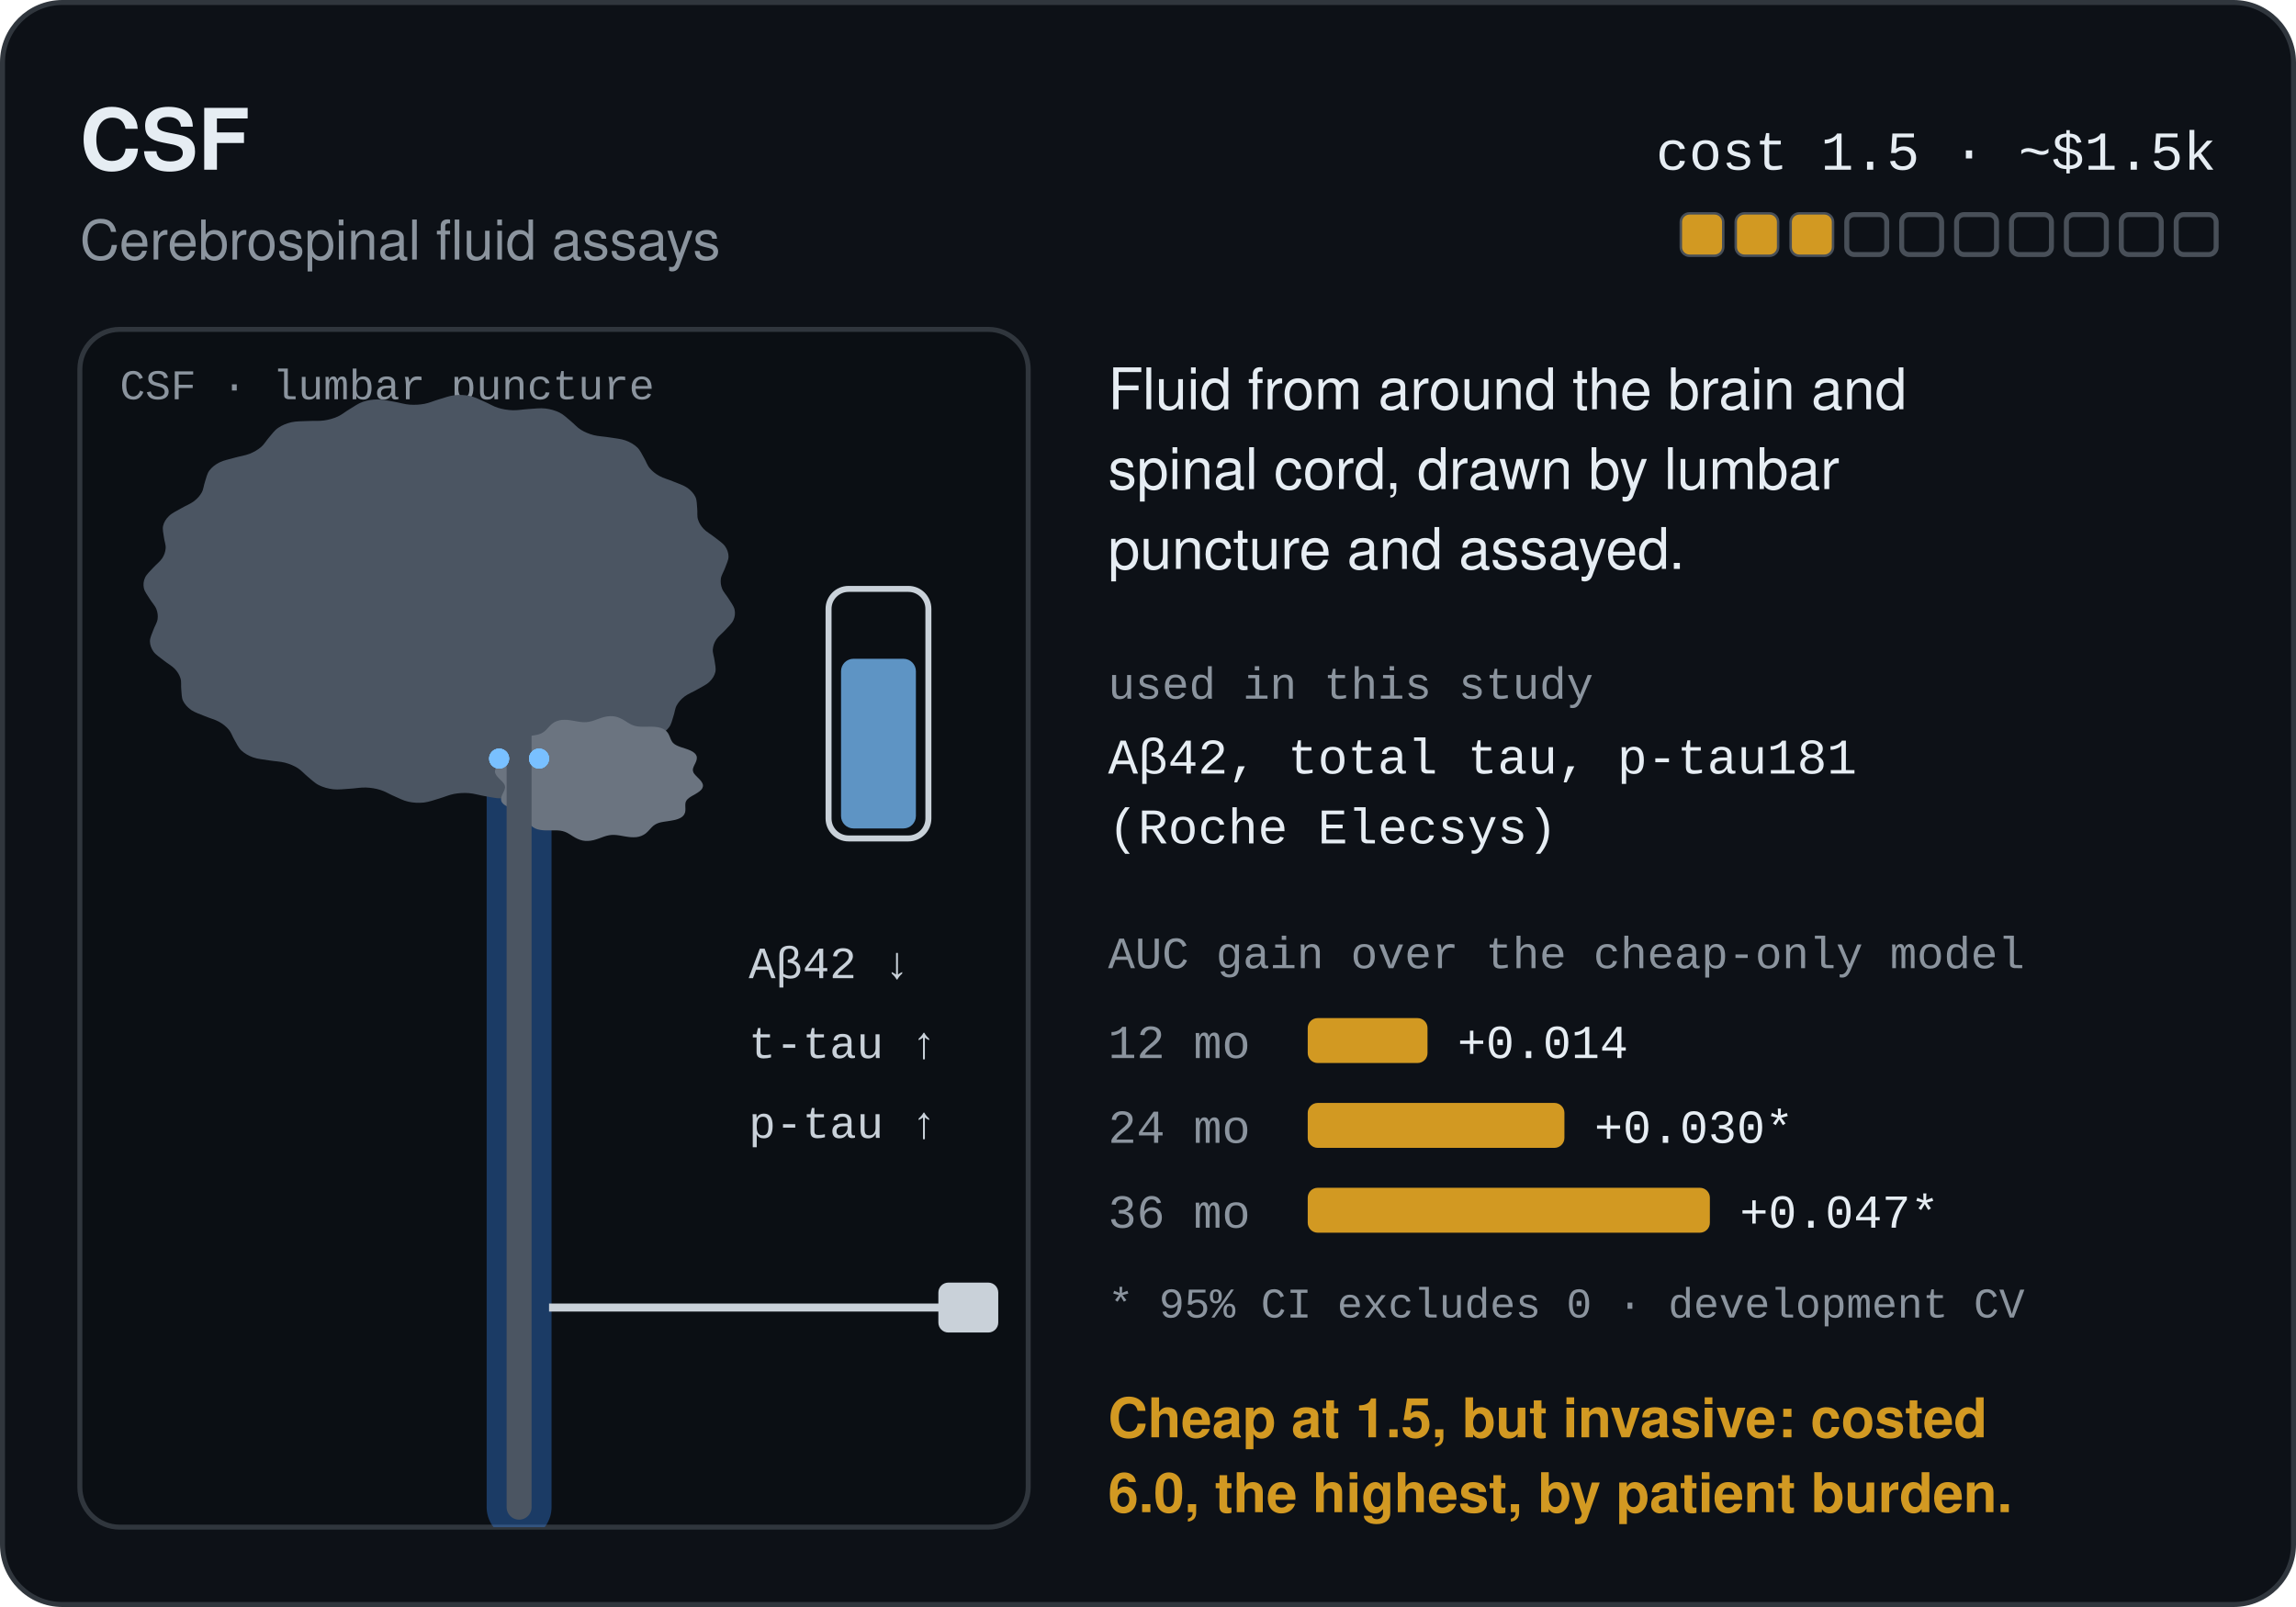
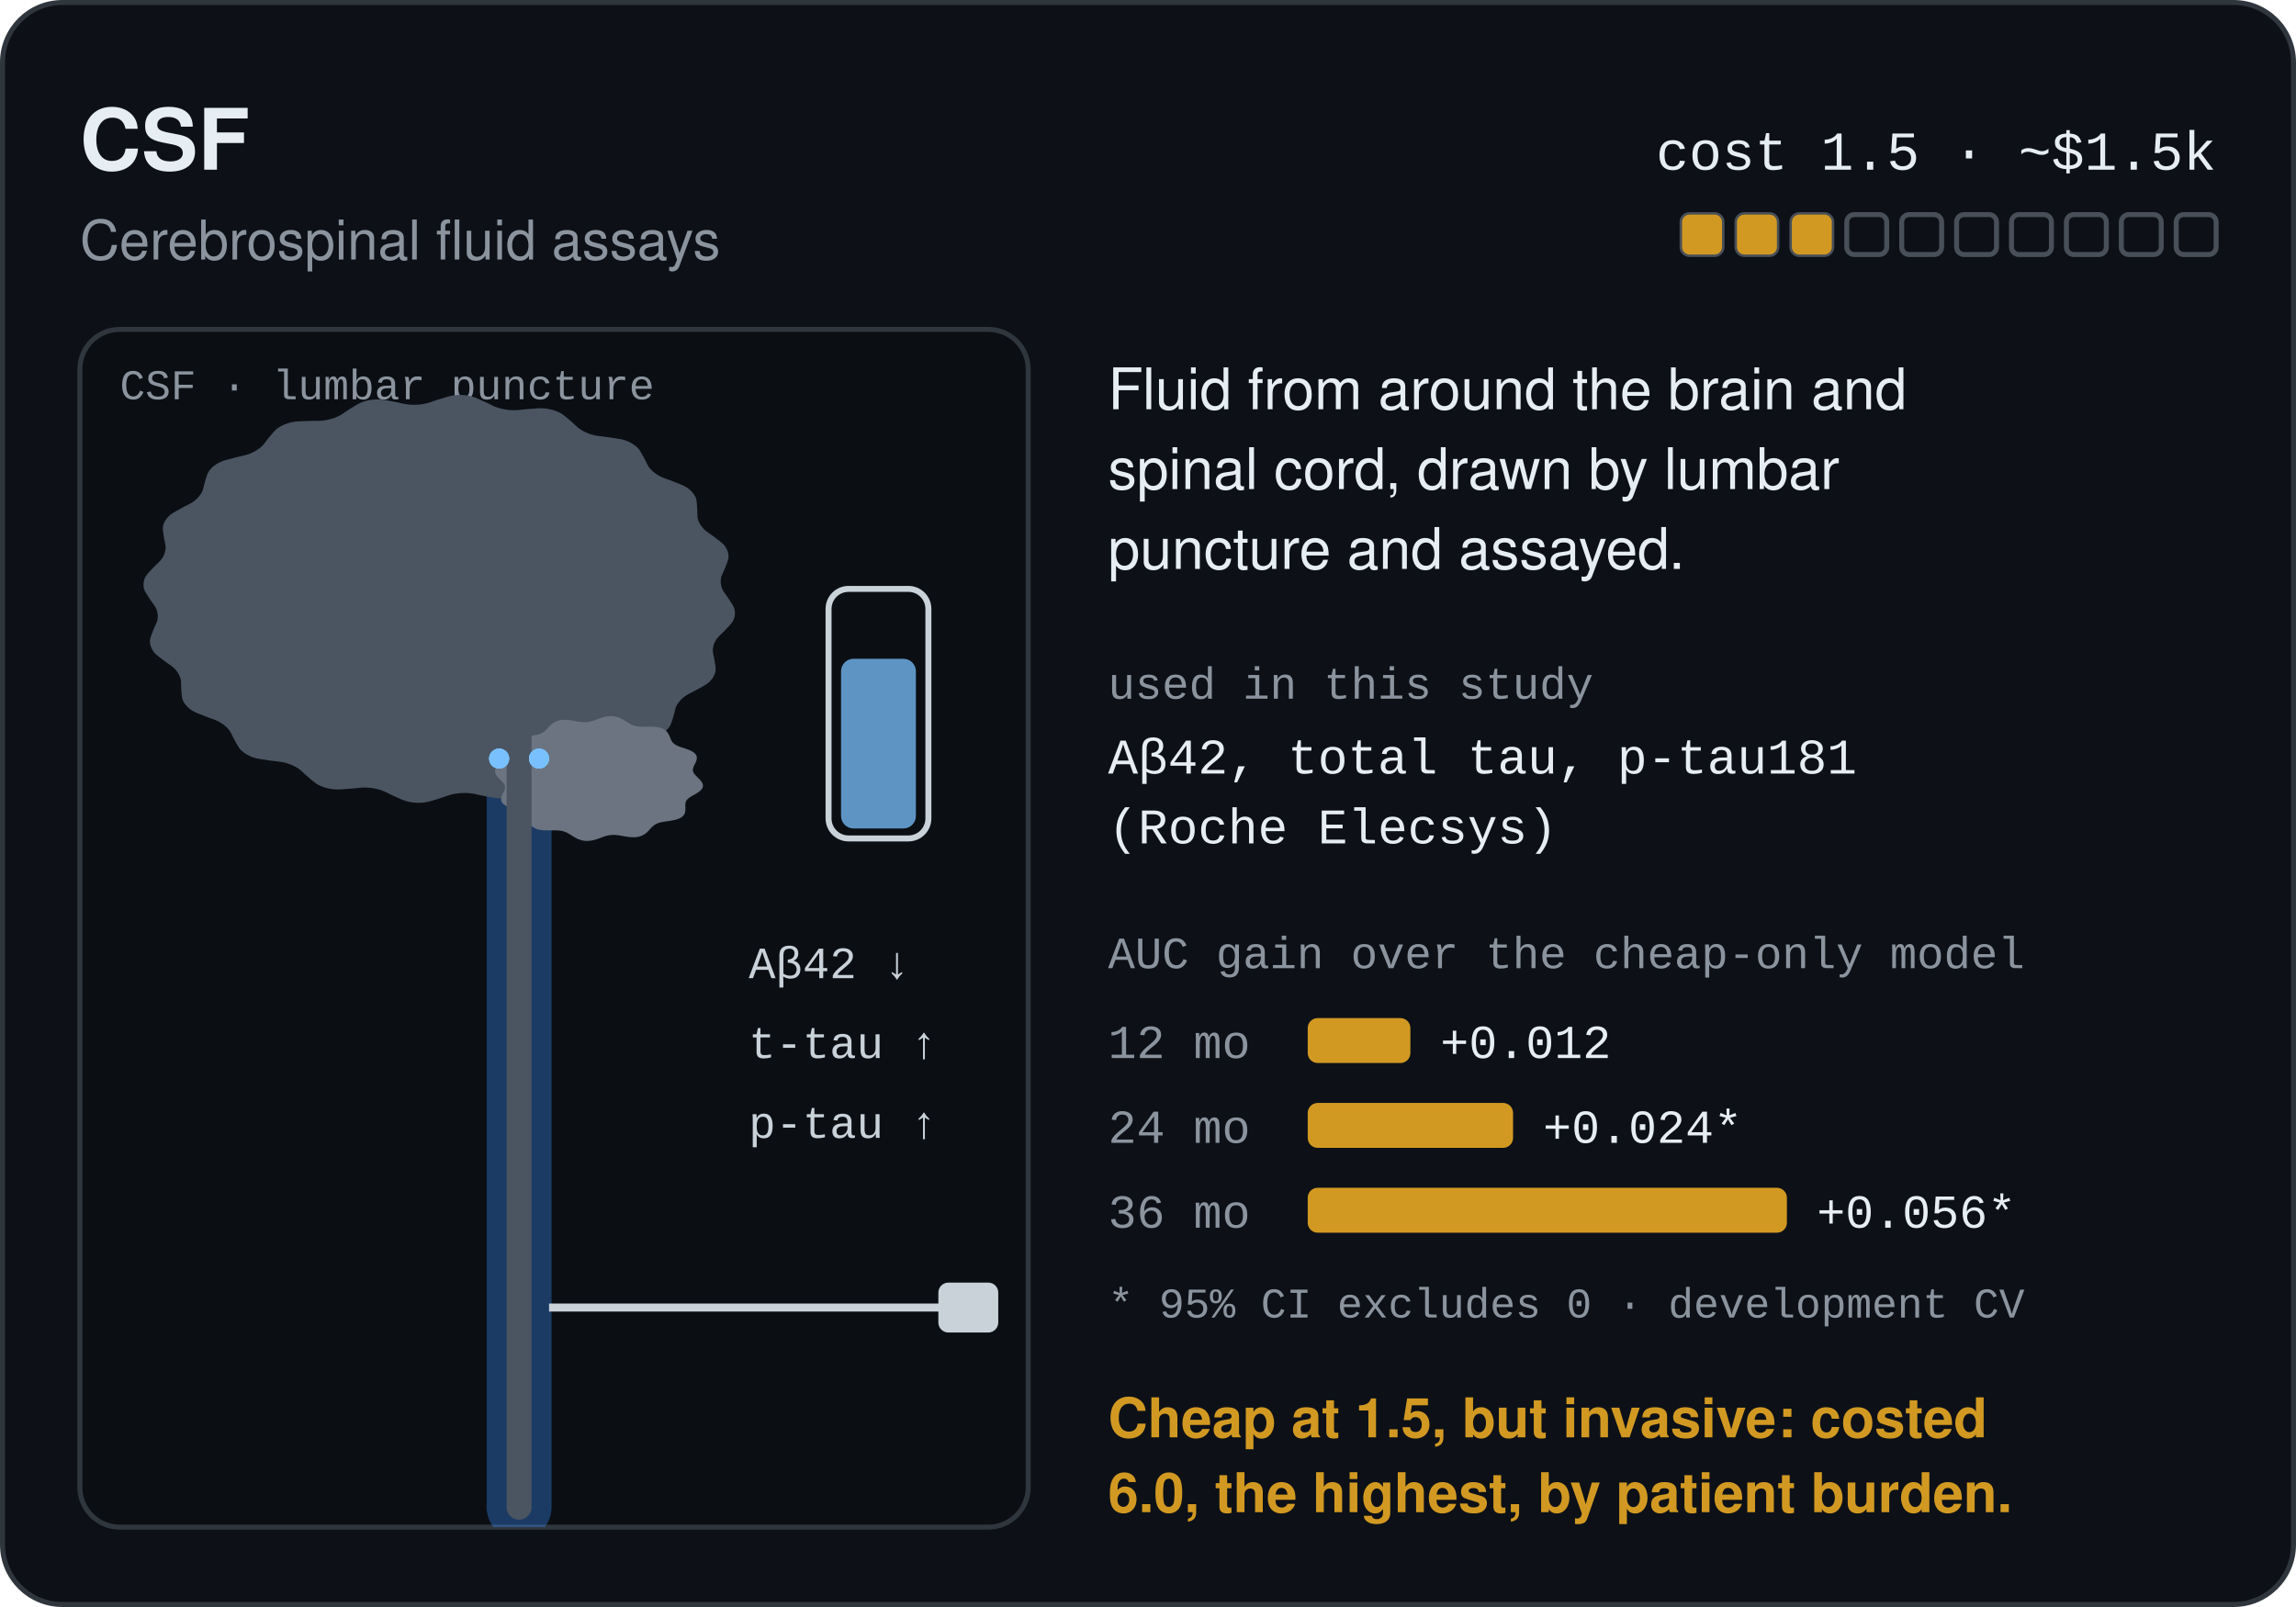
<svg xmlns="http://www.w3.org/2000/svg" width="460" height="322" viewBox="0 0 460 322" role="img" aria-labelledby="t d">
  <style>.s{font-family:-apple-system,BlinkMacSystemFont,"Segoe UI",Helvetica,Arial,sans-serif}.m{font-family:ui-monospace,SFMono-Regular,"SF Mono",Menlo,Consolas,"Liberation Mono",monospace}@media (prefers-reduced-motion:no-preference){@keyframes a0k{0%{opacity:0;transform:scale(.2)}3%{opacity:0;transform:scale(.2)}5%{opacity:1;transform:scale(1)}92%{opacity:1;transform:scale(1)}95%{opacity:0;transform:scale(1)}100%{opacity:0;transform:scale(.2)}}.a0{animation:a0k 10s cubic-bezier(.22,.8,.24,1) infinite;transform-box:fill-box;transform-origin:center}@keyframes a1k{0%{opacity:0;transform:scale(.2)}4.2%{opacity:0;transform:scale(.2)}6.2%{opacity:1;transform:scale(1)}92%{opacity:1;transform:scale(1)}95%{opacity:0;transform:scale(1)}100%{opacity:0;transform:scale(.2)}}.a1{animation:a1k 10s cubic-bezier(.22,.8,.24,1) infinite;transform-box:fill-box;transform-origin:center}@keyframes a2k{0%{opacity:0;transform:scale(.2)}5.4%{opacity:0;transform:scale(.2)}7.4%{opacity:1;transform:scale(1)}92%{opacity:1;transform:scale(1)}95%{opacity:0;transform:scale(1)}100%{opacity:0;transform:scale(.2)}}.a2{animation:a2k 10s cubic-bezier(.22,.8,.24,1) infinite;transform-box:fill-box;transform-origin:center}@keyframes a3k{0%{opacity:0;transform:translateX(70px)}18%{opacity:0;transform:translateX(70px)}19%{opacity:1;transform:translateX(70px)}28%{opacity:1;transform:translateX(0)}92%{opacity:1;transform:translateX(0)}95%{opacity:0;transform:translateX(0)}100%{opacity:0}}.a3{animation:a3k 10s cubic-bezier(.22,.8,.24,1) infinite}@keyframes a4k{0%{transform:scaleY(0);opacity:1}30%{transform:scaleY(0);opacity:1}46%{transform:scaleY(1);opacity:1}92%{transform:scaleY(1);opacity:1}95%{transform:scaleY(1);opacity:0}100%{transform:scaleY(0);opacity:0}}.a4{animation:a4k 10s cubic-bezier(.22,.8,.24,1) infinite;transform-box:fill-box;transform-origin:center bottom}@keyframes a5k{0%{opacity:0}52%{opacity:0}55%{opacity:1}92%{opacity:1}95%{opacity:0}100%{opacity:0}}.a5{animation:a5k 10s cubic-bezier(.22,.8,.24,1) infinite}@keyframes a6k{0%{opacity:0}55%{opacity:0}58%{opacity:1}92%{opacity:1}95%{opacity:0}100%{opacity:0}}.a6{animation:a6k 10s cubic-bezier(.22,.8,.24,1) infinite}@keyframes a7k{0%{opacity:0}58%{opacity:0}61%{opacity:1}92%{opacity:1}95%{opacity:0}100%{opacity:0}}.a7{animation:a7k 10s cubic-bezier(.22,.8,.24,1) infinite}@keyframes a8k{0%{transform:scaleX(0);opacity:1}18%{transform:scaleX(0);opacity:1}23%{transform:scaleX(1);opacity:1}92%{transform:scaleX(1);opacity:1}95%{transform:scaleX(1);opacity:0}100%{transform:scaleX(0);opacity:0}}.a8{animation:a8k 10s cubic-bezier(.22,.8,.24,1) infinite;transform-box:fill-box;transform-origin:left center}@keyframes a9k{0%{opacity:0}21%{opacity:0}24%{opacity:1}92%{opacity:1}95%{opacity:0}100%{opacity:0}}.a9{animation:a9k 10s cubic-bezier(.22,.8,.24,1) infinite}@keyframes a10k{0%{transform:scaleX(0);opacity:1}21%{transform:scaleX(0);opacity:1}26%{transform:scaleX(1);opacity:1}92%{transform:scaleX(1);opacity:1}95%{transform:scaleX(1);opacity:0}100%{transform:scaleX(0);opacity:0}}.a10{animation:a10k 10s cubic-bezier(.22,.8,.24,1) infinite;transform-box:fill-box;transform-origin:left center}@keyframes a11k{0%{opacity:0}24%{opacity:0}27%{opacity:1}92%{opacity:1}95%{opacity:0}100%{opacity:0}}.a11{animation:a11k 10s cubic-bezier(.22,.8,.24,1) infinite}@keyframes a12k{0%{transform:scaleX(0);opacity:1}24%{transform:scaleX(0);opacity:1}29%{transform:scaleX(1);opacity:1}92%{transform:scaleX(1);opacity:1}95%{transform:scaleX(1);opacity:0}100%{transform:scaleX(0);opacity:0}}.a12{animation:a12k 10s cubic-bezier(.22,.8,.24,1) infinite;transform-box:fill-box;transform-origin:left center}@keyframes a13k{0%{opacity:0}27%{opacity:0}30%{opacity:1}92%{opacity:1}95%{opacity:0}100%{opacity:0}}.a13{animation:a13k 10s cubic-bezier(.22,.8,.24,1) infinite}@keyframes a14k{0%{opacity:0}40%{opacity:0}43%{opacity:1}92%{opacity:1}95%{opacity:0}100%{opacity:0}}.a14{animation:a14k 10s cubic-bezier(.22,.8,.24,1) infinite}@keyframes flow{0%{opacity:0;transform:translateY(0)}10%{opacity:.9}90%{opacity:.9}100%{opacity:0;transform:translateY(130px)}}.flow{animation:flow 2.4s linear infinite}}</style>
  <rect x=".5" y=".5" width="459" height="321" rx="12" fill="#0d1117" stroke="#30363d" />
  <defs>
    <radialGradient id="warm">
      <stop offset="0" stop-color="#ffdf5d" stop-opacity=".95" />
      <stop offset=".6" stop-color="#f0883e" stop-opacity=".8" />
      <stop offset="1" stop-color="#da3633" stop-opacity=".35" />
    </radialGradient>
    <radialGradient id="cool">
      <stop offset="0" stop-color="#388bfd" stop-opacity=".95" />
      <stop offset="1" stop-color="#388bfd" stop-opacity="0" />
    </radialGradient>
    <clipPath id="vw">
      <rect x="16" y="66" width="190" height="240" rx="8" />
    </clipPath>
  </defs>
  <text x="16" y="34" class="s" font-size="17" fill="#e6edf3" text-anchor="start" font-weight="600">CSF</text>
  <text x="16" y="52" class="s" font-size="11" fill="#8b949e" text-anchor="start">Cerebrospinal fluid assays</text>
  <text x="444" y="34" class="m" font-size="11" fill="#e6edf3" text-anchor="end">cost 1.5 · ~$1.5k</text>
  <rect x="337" y="43" width="8" height="8" rx="1.5" fill="none" stroke="#484f58" />
  <rect class="a0" x="337" y="43" width="8" height="8" rx="1.5" fill="#d29922" />
  <rect x="348" y="43" width="8" height="8" rx="1.5" fill="none" stroke="#484f58" />
  <rect class="a1" x="348" y="43" width="8" height="8" rx="1.5" fill="#d29922" />
  <rect x="359" y="43" width="8" height="8" rx="1.5" fill="none" stroke="#484f58" />
  <rect class="a2" x="359" y="43" width="8" height="8" rx="1.5" fill="#d29922" />
  <rect x="370" y="43" width="8" height="8" rx="1.5" fill="none" stroke="#484f58" />
  <rect x="381" y="43" width="8" height="8" rx="1.5" fill="none" stroke="#484f58" />
  <rect x="392" y="43" width="8" height="8" rx="1.5" fill="none" stroke="#484f58" />
  <rect x="403" y="43" width="8" height="8" rx="1.5" fill="none" stroke="#484f58" />
  <rect x="414" y="43" width="8" height="8" rx="1.5" fill="none" stroke="#484f58" />
  <rect x="425" y="43" width="8" height="8" rx="1.5" fill="none" stroke="#484f58" />
  <rect x="436" y="43" width="8" height="8" rx="1.5" fill="none" stroke="#484f58" />
  <rect x="16" y="66" width="190" height="240" rx="8" fill="#0b0f14" stroke="#30363d" />
  <g clip-path="url(#vw)">
    <text x="24" y="80" class="m" font-size="8.5" fill="#8b949e" text-anchor="start">CSF · lumbar puncture</text>
    <line x1="104" y1="150" x2="104" y2="302" stroke="#388bfd" stroke-width="13" opacity=".35" stroke-linecap="round" />
    <path d="M146 120C146.42 120.7 147.02 121.43 147.17 122.14C147.33 122.85 147.25 123.59 146.93 124.27C146.62 124.96 145.86 125.61 145.29 126.26C144.71 126.9 143.92 127.49 143.5 128.14C143.09 128.78 142.87 129.42 142.81 130.13C142.75 130.83 143.08 131.61 143.16 132.36C143.25 133.11 143.49 133.93 143.32 134.65C143.15 135.36 142.74 136.04 142.13 136.62C141.53 137.21 140.51 137.67 139.68 138.16C138.85 138.65 137.82 139.04 137.14 139.57C136.46 140.09 135.96 140.66 135.59 141.31C135.22 141.97 135.18 142.78 134.92 143.51C134.67 144.25 134.53 145.08 134.05 145.72C133.57 146.36 132.88 146.92 132.04 147.34C131.2 147.77 130.02 147.99 129.01 148.28C128 148.57 126.85 148.73 125.97 149.08C125.09 149.44 124.36 149.87 123.71 150.41C123.06 150.96 122.66 151.72 122.09 152.36C121.52 153 121.02 153.77 120.27 154.27C119.53 154.78 118.62 155.16 117.63 155.39C116.64 155.62 115.42 155.58 114.33 155.64C113.24 155.7 112.08 155.6 111.08 155.75C110.08 155.9 109.19 156.15 108.34 156.53C107.48 156.92 106.76 157.55 105.92 158.04C105.09 158.53 104.27 159.15 103.34 159.47C102.4 159.8 101.36 159.97 100.32 159.97C99.28 159.98 98.14 159.68 97.07 159.51C96.01 159.33 94.95 158.99 93.93 158.92C92.91 158.85 91.96 158.9 90.97 159.08C89.98 159.26 89.01 159.71 88 160C86.99 160.29 85.93 160.7 84.9 160.81C83.87 160.92 82.8 160.86 81.81 160.64C80.81 160.43 79.86 159.9 78.93 159.51C77.99 159.11 77.14 158.56 76.2 158.28C75.27 157.99 74.33 157.84 73.31 157.8C72.29 157.76 71.17 157.98 70.08 158.04C68.99 158.1 67.79 158.27 66.76 158.15C65.73 158.03 64.75 157.75 63.9 157.33C63.05 156.91 62.38 156.21 61.67 155.64C60.96 155.07 60.39 154.36 59.63 153.89C58.87 153.42 58.05 153.08 57.09 152.82C56.14 152.57 54.97 152.54 53.91 152.36C52.84 152.18 51.64 152.09 50.71 151.76C49.78 151.43 48.97 150.95 48.35 150.37C47.73 149.79 47.41 148.98 46.99 148.28C46.57 147.59 46.35 146.8 45.83 146.19C45.32 145.58 44.69 145.07 43.9 144.63C43.11 144.18 42.01 143.91 41.08 143.51C40.14 143.12 39.04 142.77 38.3 142.26C37.57 141.74 37.01 141.12 36.68 140.43C36.35 139.75 36.41 138.91 36.32 138.16C36.23 137.41 36.38 136.61 36.16 135.92C35.95 135.23 35.58 134.62 35.02 134.02C34.47 133.43 33.55 132.94 32.84 132.36C32.13 131.79 31.23 131.22 30.76 130.58C30.3 129.93 30.05 129.22 30.04 128.5C30.03 127.78 30.46 126.99 30.71 126.26C30.97 125.52 31.46 124.79 31.57 124.09C31.67 123.39 31.59 122.73 31.33 122.05C31.07 121.37 30.42 120.7 30 120C29.58 119.3 28.98 118.57 28.83 117.86C28.67 117.15 28.75 116.41 29.07 115.73C29.38 115.04 30.14 114.39 30.71 113.74C31.29 113.1 32.08 112.51 32.5 111.86C32.91 111.22 33.13 110.58 33.19 109.87C33.25 109.17 32.92 108.39 32.84 107.64C32.75 106.89 32.51 106.07 32.68 105.35C32.85 104.64 33.26 103.96 33.87 103.38C34.47 102.79 35.49 102.33 36.32 101.84C37.15 101.35 38.18 100.96 38.86 100.43C39.54 99.91 40.04 99.34 40.41 98.69C40.78 98.03 40.82 97.22 41.08 96.49C41.33 95.75 41.47 94.92 41.95 94.28C42.43 93.64 43.12 93.08 43.96 92.66C44.8 92.23 45.98 92.01 46.99 91.72C48 91.43 49.15 91.27 50.03 90.92C50.91 90.56 51.64 90.13 52.29 89.59C52.94 89.04 53.34 88.28 53.91 87.64C54.48 87 54.98 86.23 55.73 85.73C56.47 85.22 57.38 84.84 58.37 84.61C59.36 84.38 60.58 84.42 61.67 84.36C62.76 84.3 63.92 84.4 64.92 84.25C65.92 84.1 66.81 83.85 67.66 83.47C68.52 83.08 69.24 82.45 70.08 81.96C70.91 81.47 71.73 80.85 72.66 80.53C73.6 80.2 74.64 80.03 75.68 80.03C76.72 80.02 77.86 80.32 78.93 80.49C79.99 80.67 81.05 81.01 82.07 81.08C83.09 81.15 84.04 81.1 85.03 80.92C86.02 80.74 86.99 80.29 88 80C89.01 79.71 90.07 79.3 91.1 79.19C92.13 79.08 93.2 79.14 94.19 79.36C95.19 79.57 96.14 80.1 97.07 80.49C98.01 80.89 98.86 81.44 99.8 81.72C100.73 82.01 101.67 82.16 102.69 82.2C103.71 82.24 104.83 82.02 105.92 81.96C107.01 81.9 108.21 81.73 109.24 81.85C110.27 81.97 111.25 82.25 112.1 82.67C112.95 83.09 113.62 83.79 114.33 84.36C115.04 84.93 115.61 85.64 116.37 86.11C117.13 86.58 117.95 86.92 118.91 87.18C119.86 87.43 121.03 87.46 122.09 87.64C123.16 87.82 124.36 87.91 125.29 88.24C126.22 88.57 127.03 89.05 127.65 89.63C128.27 90.21 128.59 91.02 129.01 91.72C129.43 92.41 129.65 93.2 130.17 93.81C130.68 94.42 131.31 94.93 132.1 95.37C132.89 95.82 133.99 96.09 134.92 96.49C135.86 96.88 136.96 97.23 137.7 97.74C138.43 98.26 138.99 98.88 139.32 99.57C139.65 100.25 139.59 101.09 139.68 101.84C139.77 102.59 139.62 103.39 139.84 104.08C140.05 104.77 140.42 105.38 140.98 105.98C141.53 106.57 142.45 107.06 143.16 107.64C143.87 108.21 144.77 108.78 145.24 109.42C145.7 110.07 145.95 110.78 145.96 111.5C145.97 112.22 145.54 113.01 145.29 113.74C145.03 114.48 144.54 115.21 144.43 115.91C144.33 116.61 144.41 117.27 144.67 117.95C144.93 118.63 145.58 119.3 146 120Z" fill="#4b5562" />
    <path d="M140 156C140.2 156.21 140.42 156.43 140.56 156.65C140.7 156.87 140.81 157.09 140.84 157.31C140.86 157.53 140.81 157.76 140.69 157.97C140.58 158.18 140.37 158.38 140.14 158.57C139.91 158.76 139.6 158.93 139.32 159.11C139.04 159.28 138.72 159.43 138.46 159.6C138.21 159.76 137.96 159.92 137.78 160.1C137.61 160.27 137.48 160.45 137.4 160.65C137.32 160.85 137.31 161.06 137.3 161.29C137.28 161.51 137.33 161.76 137.32 162C137.32 162.24 137.33 162.5 137.27 162.73C137.2 162.96 137.11 163.19 136.95 163.39C136.79 163.59 136.56 163.76 136.28 163.91C136.01 164.06 135.66 164.17 135.3 164.27C134.94 164.36 134.53 164.42 134.14 164.49C133.76 164.55 133.35 164.59 132.99 164.66C132.63 164.72 132.29 164.78 131.99 164.88C131.69 164.98 131.43 165.1 131.2 165.25C130.96 165.39 130.77 165.58 130.57 165.77C130.37 165.96 130.2 166.19 130 166.39C129.8 166.6 129.59 166.82 129.35 167.01C129.1 167.19 128.83 167.36 128.52 167.48C128.22 167.61 127.87 167.69 127.51 167.74C127.15 167.78 126.75 167.77 126.36 167.75C125.97 167.72 125.56 167.65 125.18 167.59C124.79 167.53 124.4 167.44 124.04 167.39C123.67 167.34 123.32 167.29 122.98 167.29C122.64 167.28 122.32 167.31 121.99 167.37C121.66 167.42 121.35 167.53 121.02 167.63C120.68 167.74 120.35 167.88 120 168C119.65 168.12 119.29 168.25 118.92 168.34C118.56 168.42 118.18 168.49 117.81 168.5C117.44 168.52 117.07 168.49 116.72 168.42C116.37 168.35 116.04 168.22 115.72 168.08C115.4 167.95 115.11 167.76 114.82 167.59C114.54 167.42 114.28 167.23 114 167.08C113.73 166.92 113.47 166.78 113.17 166.67C112.88 166.56 112.58 166.49 112.25 166.44C111.92 166.39 111.56 166.39 111.19 166.38C110.81 166.37 110.4 166.4 110 166.39C109.6 166.39 109.17 166.4 108.79 166.36C108.4 166.32 108.01 166.27 107.69 166.17C107.36 166.07 107.06 165.93 106.82 165.77C106.57 165.6 106.38 165.39 106.22 165.18C106.06 164.97 105.97 164.72 105.86 164.49C105.75 164.25 105.68 164.01 105.57 163.79C105.46 163.58 105.36 163.37 105.2 163.19C105.03 163.01 104.84 162.86 104.59 162.72C104.34 162.58 104.04 162.46 103.72 162.34C103.4 162.22 103.02 162.12 102.68 162C102.34 161.88 101.96 161.76 101.66 161.61C101.35 161.46 101.06 161.3 100.86 161.11C100.66 160.93 100.51 160.72 100.44 160.5C100.37 160.29 100.38 160.05 100.42 159.82C100.46 159.58 100.58 159.34 100.68 159.11C100.78 158.87 100.93 158.64 101.01 158.42C101.1 158.2 101.18 157.99 101.19 157.79C101.19 157.58 101.15 157.39 101.06 157.19C100.96 157 100.79 156.81 100.61 156.61C100.44 156.41 100.2 156.21 100 156C99.8 155.79 99.58 155.57 99.44 155.35C99.3 155.13 99.19 154.91 99.16 154.69C99.14 154.47 99.19 154.24 99.31 154.03C99.42 153.82 99.63 153.62 99.86 153.43C100.09 153.24 100.4 153.07 100.68 152.89C100.96 152.72 101.28 152.57 101.54 152.4C101.79 152.24 102.04 152.08 102.22 151.9C102.39 151.73 102.52 151.55 102.6 151.35C102.68 151.15 102.69 150.94 102.7 150.71C102.72 150.49 102.67 150.24 102.68 150C102.68 149.76 102.67 149.5 102.73 149.27C102.8 149.04 102.89 148.81 103.05 148.61C103.21 148.41 103.44 148.24 103.72 148.09C103.99 147.94 104.34 147.83 104.7 147.73C105.06 147.64 105.47 147.58 105.86 147.51C106.24 147.45 106.65 147.41 107.01 147.34C107.37 147.28 107.71 147.22 108.01 147.12C108.31 147.02 108.57 146.9 108.8 146.75C109.04 146.61 109.23 146.42 109.43 146.23C109.63 146.04 109.8 145.81 110 145.61C110.2 145.4 110.41 145.18 110.65 144.99C110.9 144.81 111.17 144.64 111.48 144.52C111.78 144.39 112.13 144.31 112.49 144.26C112.85 144.22 113.25 144.23 113.64 144.25C114.03 144.28 114.44 144.35 114.82 144.41C115.21 144.47 115.6 144.56 115.96 144.61C116.33 144.66 116.68 144.71 117.02 144.71C117.36 144.72 117.68 144.69 118.01 144.63C118.34 144.58 118.65 144.47 118.98 144.37C119.32 144.26 119.65 144.12 120 144C120.35 143.88 120.71 143.75 121.08 143.66C121.44 143.58 121.82 143.51 122.19 143.5C122.56 143.48 122.93 143.51 123.28 143.58C123.63 143.65 123.96 143.78 124.28 143.92C124.6 144.05 124.89 144.24 125.18 144.41C125.46 144.58 125.72 144.77 126 144.92C126.27 145.08 126.53 145.22 126.83 145.33C127.12 145.44 127.42 145.51 127.75 145.56C128.08 145.61 128.44 145.61 128.81 145.62C129.19 145.63 129.6 145.6 130 145.61C130.4 145.61 130.83 145.6 131.21 145.64C131.6 145.68 131.99 145.73 132.31 145.83C132.64 145.93 132.94 146.07 133.18 146.23C133.43 146.4 133.62 146.61 133.78 146.82C133.94 147.03 134.03 147.28 134.14 147.51C134.25 147.75 134.32 147.99 134.43 148.21C134.54 148.42 134.64 148.63 134.8 148.81C134.97 148.99 135.16 149.14 135.41 149.28C135.66 149.42 135.96 149.54 136.28 149.66C136.6 149.78 136.98 149.88 137.32 150C137.66 150.12 138.04 150.24 138.34 150.39C138.65 150.54 138.94 150.7 139.14 150.89C139.34 151.07 139.49 151.28 139.56 151.5C139.63 151.71 139.62 151.95 139.58 152.18C139.54 152.42 139.42 152.66 139.32 152.89C139.22 153.13 139.07 153.36 138.99 153.58C138.9 153.8 138.82 154.01 138.81 154.21C138.81 154.42 138.85 154.61 138.94 154.81C139.04 155 139.21 155.19 139.39 155.39C139.56 155.59 139.8 155.79 140 156Z" fill="#6b7480" />
    <line x1="104" y1="146" x2="104" y2="302" stroke="#4b5562" stroke-width="5" stroke-linecap="round" />
    <circle class="flow" style="animation-delay:-0.0s" cx="100" cy="152" r="2" fill="#79c0ff" opacity=".9" />
    <circle class="flow" style="animation-delay:-0.3s" cx="108" cy="152" r="2" fill="#79c0ff" opacity=".9" />
    <circle class="flow" style="animation-delay:-0.6s" cx="100" cy="152" r="2" fill="#79c0ff" opacity=".9" />
    <circle class="flow" style="animation-delay:-0.9s" cx="108" cy="152" r="2" fill="#79c0ff" opacity=".9" />
    <circle class="flow" style="animation-delay:-1.2s" cx="100" cy="152" r="2" fill="#79c0ff" opacity=".9" />
    <circle class="flow" style="animation-delay:-1.5s" cx="108" cy="152" r="2" fill="#79c0ff" opacity=".9" />
    <circle class="flow" style="animation-delay:-1.8s" cx="100" cy="152" r="2" fill="#79c0ff" opacity=".9" />
    <circle class="flow" style="animation-delay:-2.1s" cx="108" cy="152" r="2" fill="#79c0ff" opacity=".9" />
    <g class="a3">
      <line x1="110" y1="262" x2="196" y2="262" stroke="#c9d1d9" stroke-width="1.6" />
      <rect x="188" y="257" width="12" height="10" rx="2" fill="#c9d1d9" />
    </g>
    <rect x="166" y="118" width="20" height="50" rx="4" fill="none" stroke="#c9d1d9" stroke-width="1.2" />
    <rect class="a4" x="168.5" y="132" width="15" height="34" rx="2.5" fill="#79c0ff" opacity=".75" />
    <g class="a5">
      <text x="150" y="196" class="m" font-size="9" fill="#c9d1d9" text-anchor="start">Aβ42 ↓</text>
    </g>
    <g class="a6">
      <text x="150" y="212" class="m" font-size="9" fill="#c9d1d9" text-anchor="start">t-tau ↑</text>
    </g>
    <g class="a7">
      <text x="150" y="228" class="m" font-size="9" fill="#c9d1d9" text-anchor="start">p-tau ↑</text>
    </g>
  </g>
  <text x="222" y="82" class="s" font-size="11.5" fill="#e6edf3" text-anchor="start">Fluid from around the brain and</text>
  <text x="222" y="98" class="s" font-size="11.5" fill="#e6edf3" text-anchor="start">spinal cord, drawn by lumbar</text>
  <text x="222" y="114" class="s" font-size="11.5" fill="#e6edf3" text-anchor="start">puncture and assayed.</text>
  <text x="222" y="140" class="m" font-size="9" fill="#8b949e" text-anchor="start">used in this study</text>
  <text x="222" y="155" class="m" font-size="10" fill="#e6edf3" text-anchor="start">Aβ42, total tau, p-tau181</text>
  <text x="222" y="169" class="m" font-size="10" fill="#e6edf3" text-anchor="start">(Roche Elecsys)</text>
  <text x="222" y="194" class="m" font-size="9" fill="#8b949e" text-anchor="start">AUC gain over the cheap-only model</text>
  <text x="222" y="212" class="m" font-size="9.5" fill="#8b949e" text-anchor="start">12 mo</text>
-   <rect class="a8" x="262" y="204" width="24" height="9" rx="2" fill="#d29922" />
+   <rect class="a8" x="262" y="204" width="20.57" height="9" rx="2" fill="#d29922" />
  <g class="a9">
-     <text x="292" y="212" class="m" font-size="9.5" fill="#e6edf3" text-anchor="start">+0.014</text>
+     <text x="288.57" y="212" class="m" font-size="9.5" fill="#e6edf3" text-anchor="start">+0.012</text>
  </g>
  <text x="222" y="229" class="m" font-size="9.5" fill="#8b949e" text-anchor="start">24 mo</text>
-   <rect class="a10" x="262" y="221" width="51.43" height="9" rx="2" fill="#d29922" />
+   <rect class="a10" x="262" y="221" width="41.14" height="9" rx="2" fill="#d29922" />
  <g class="a11">
-     <text x="319.43" y="229" class="m" font-size="9.5" fill="#e6edf3" text-anchor="start">+0.030*</text>
+     <text x="309.14" y="229" class="m" font-size="9.5" fill="#e6edf3" text-anchor="start">+0.024*</text>
  </g>
  <text x="222" y="246" class="m" font-size="9.5" fill="#8b949e" text-anchor="start">36 mo</text>
-   <rect class="a12" x="262" y="238" width="80.57" height="9" rx="2" fill="#d29922" />
+   <rect class="a12" x="262" y="238" width="96" height="9" rx="2" fill="#d29922" />
  <g class="a13">
-     <text x="348.57" y="246" class="m" font-size="9.5" fill="#e6edf3" text-anchor="start">+0.047*</text>
+     <text x="364" y="246" class="m" font-size="9.5" fill="#e6edf3" text-anchor="start">+0.056*</text>
  </g>
  <text x="222" y="264" class="m" font-size="8.5" fill="#8b949e" text-anchor="start">* 95% CI excludes 0 · development CV</text>
  <g class="a14">
    <text x="222" y="288" class="s" font-size="11" fill="#d29922" text-anchor="start" font-weight="600">Cheap at 1.5, but invasive: costed</text>
    <text x="222" y="303" class="s" font-size="11" fill="#d29922" text-anchor="start" font-weight="600">6.0, the highest, by patient burden.</text>
  </g>
</svg>
